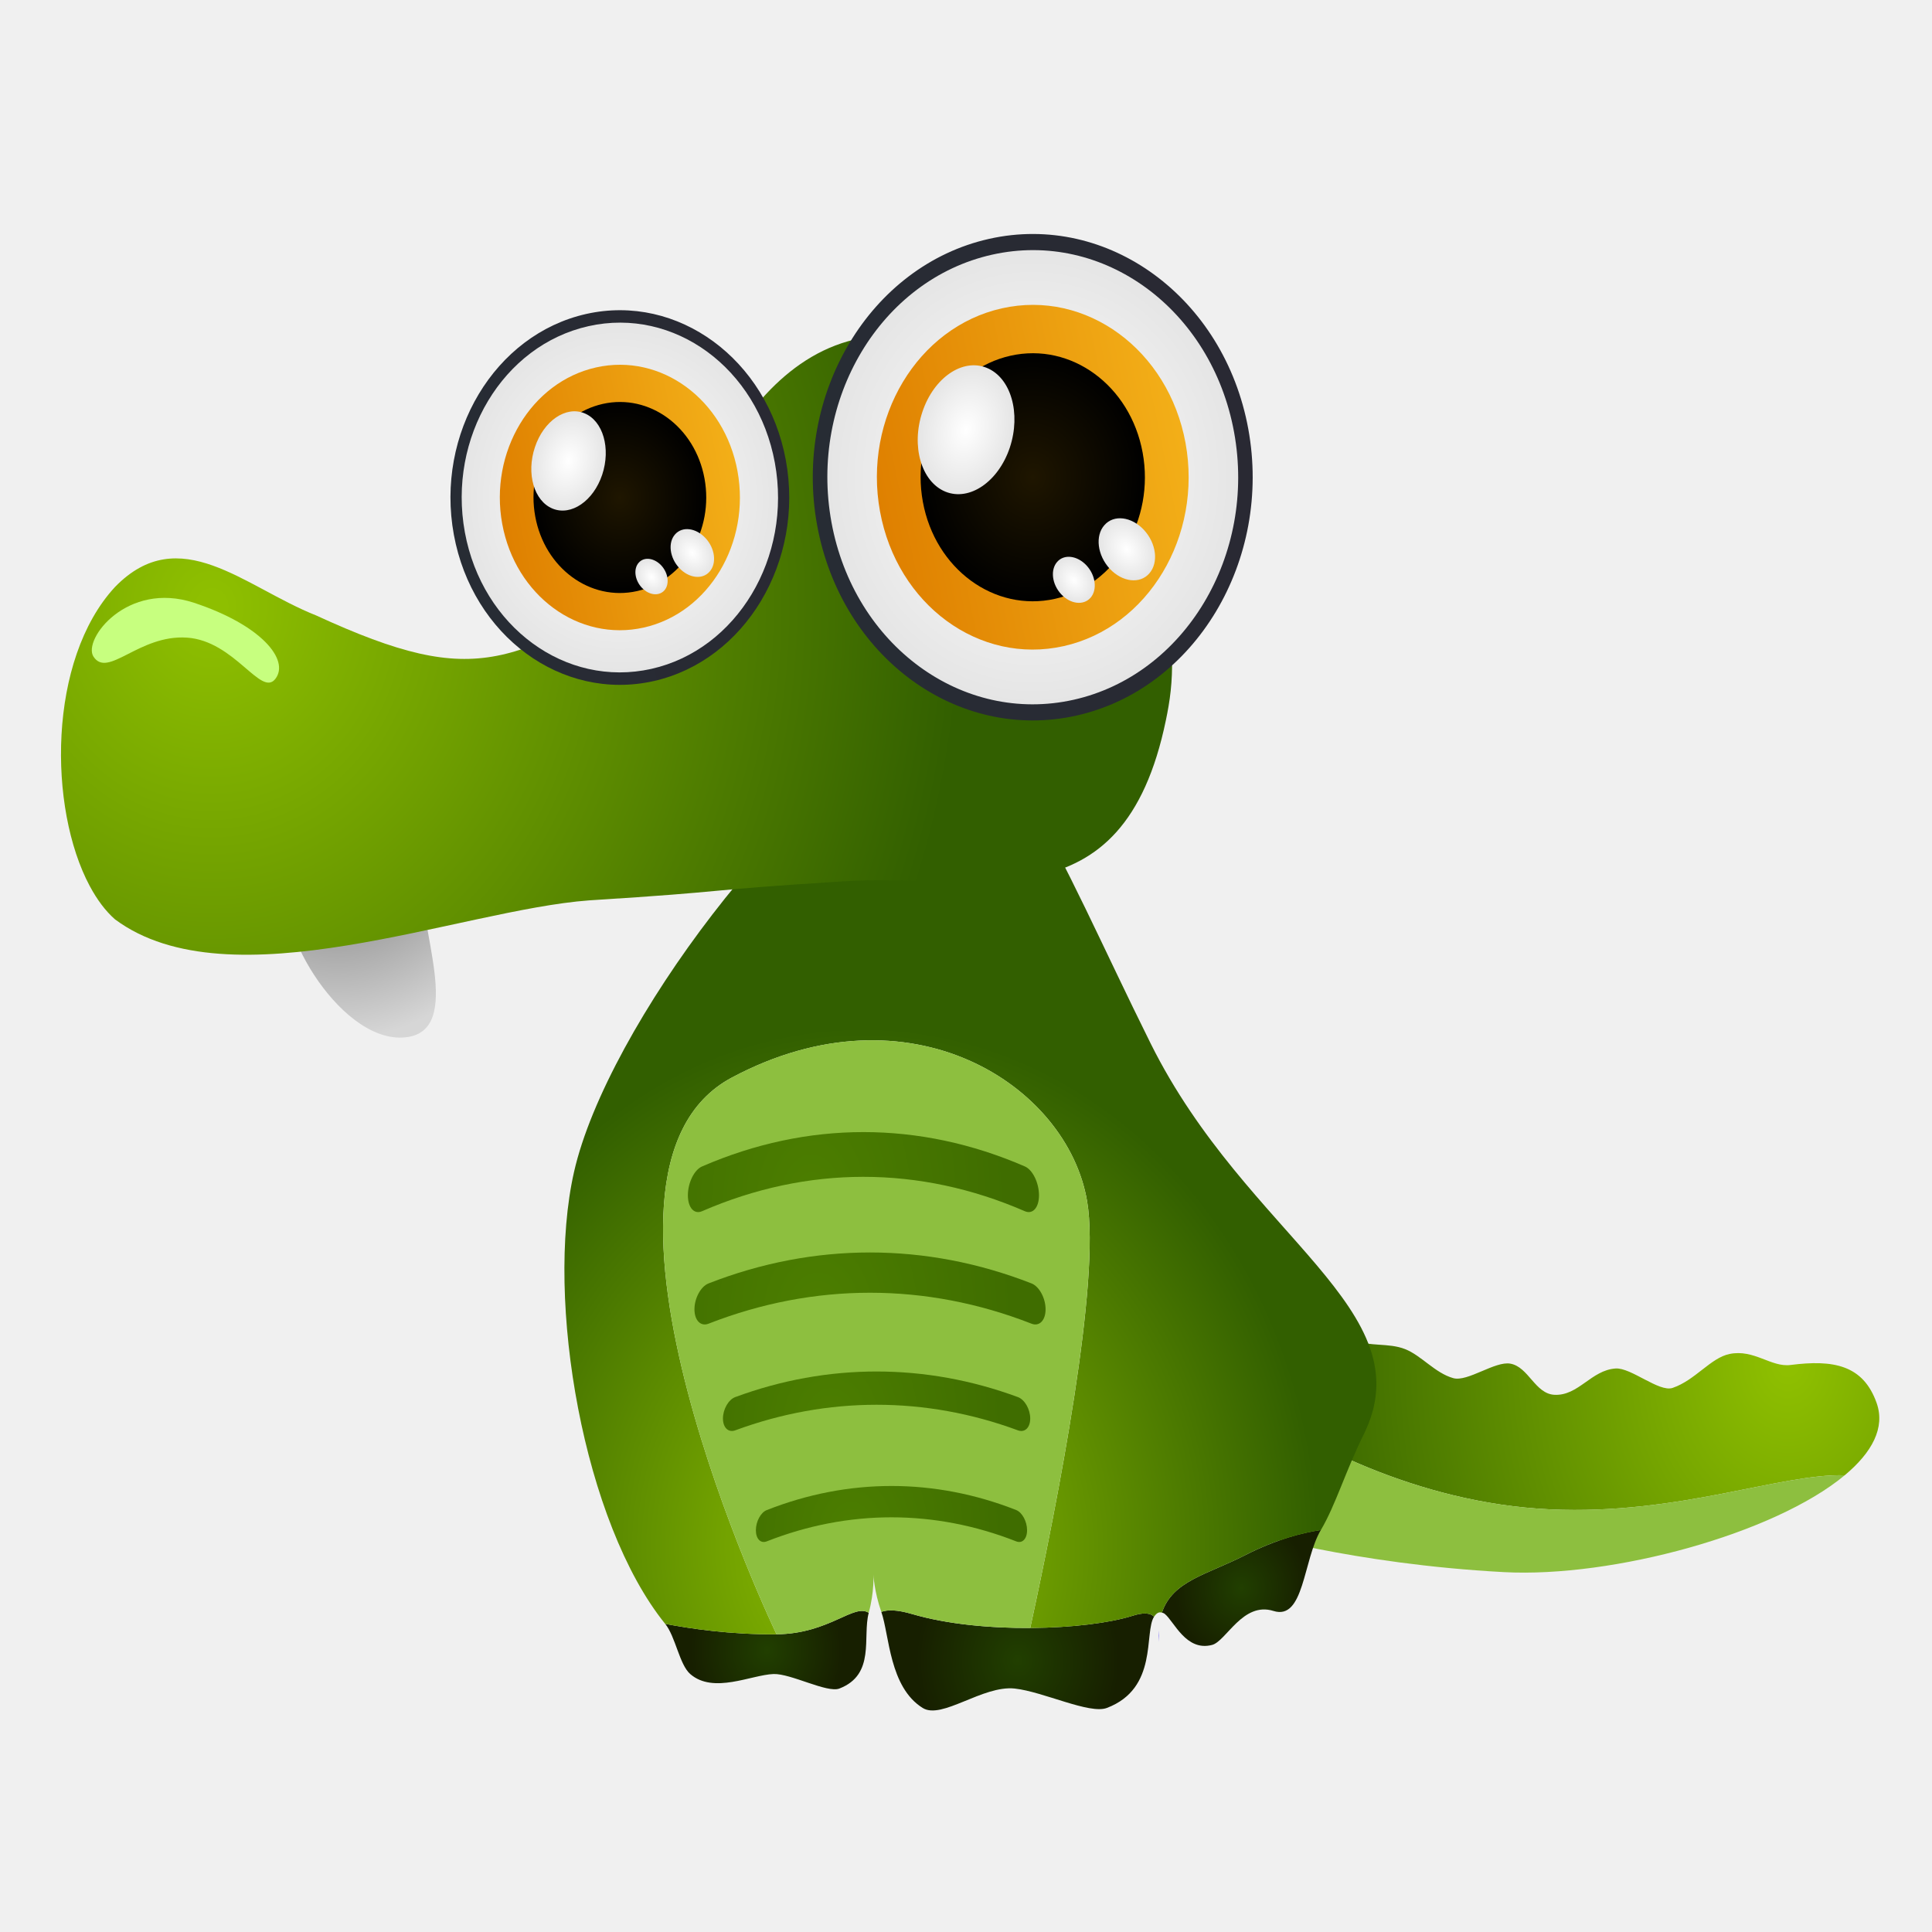
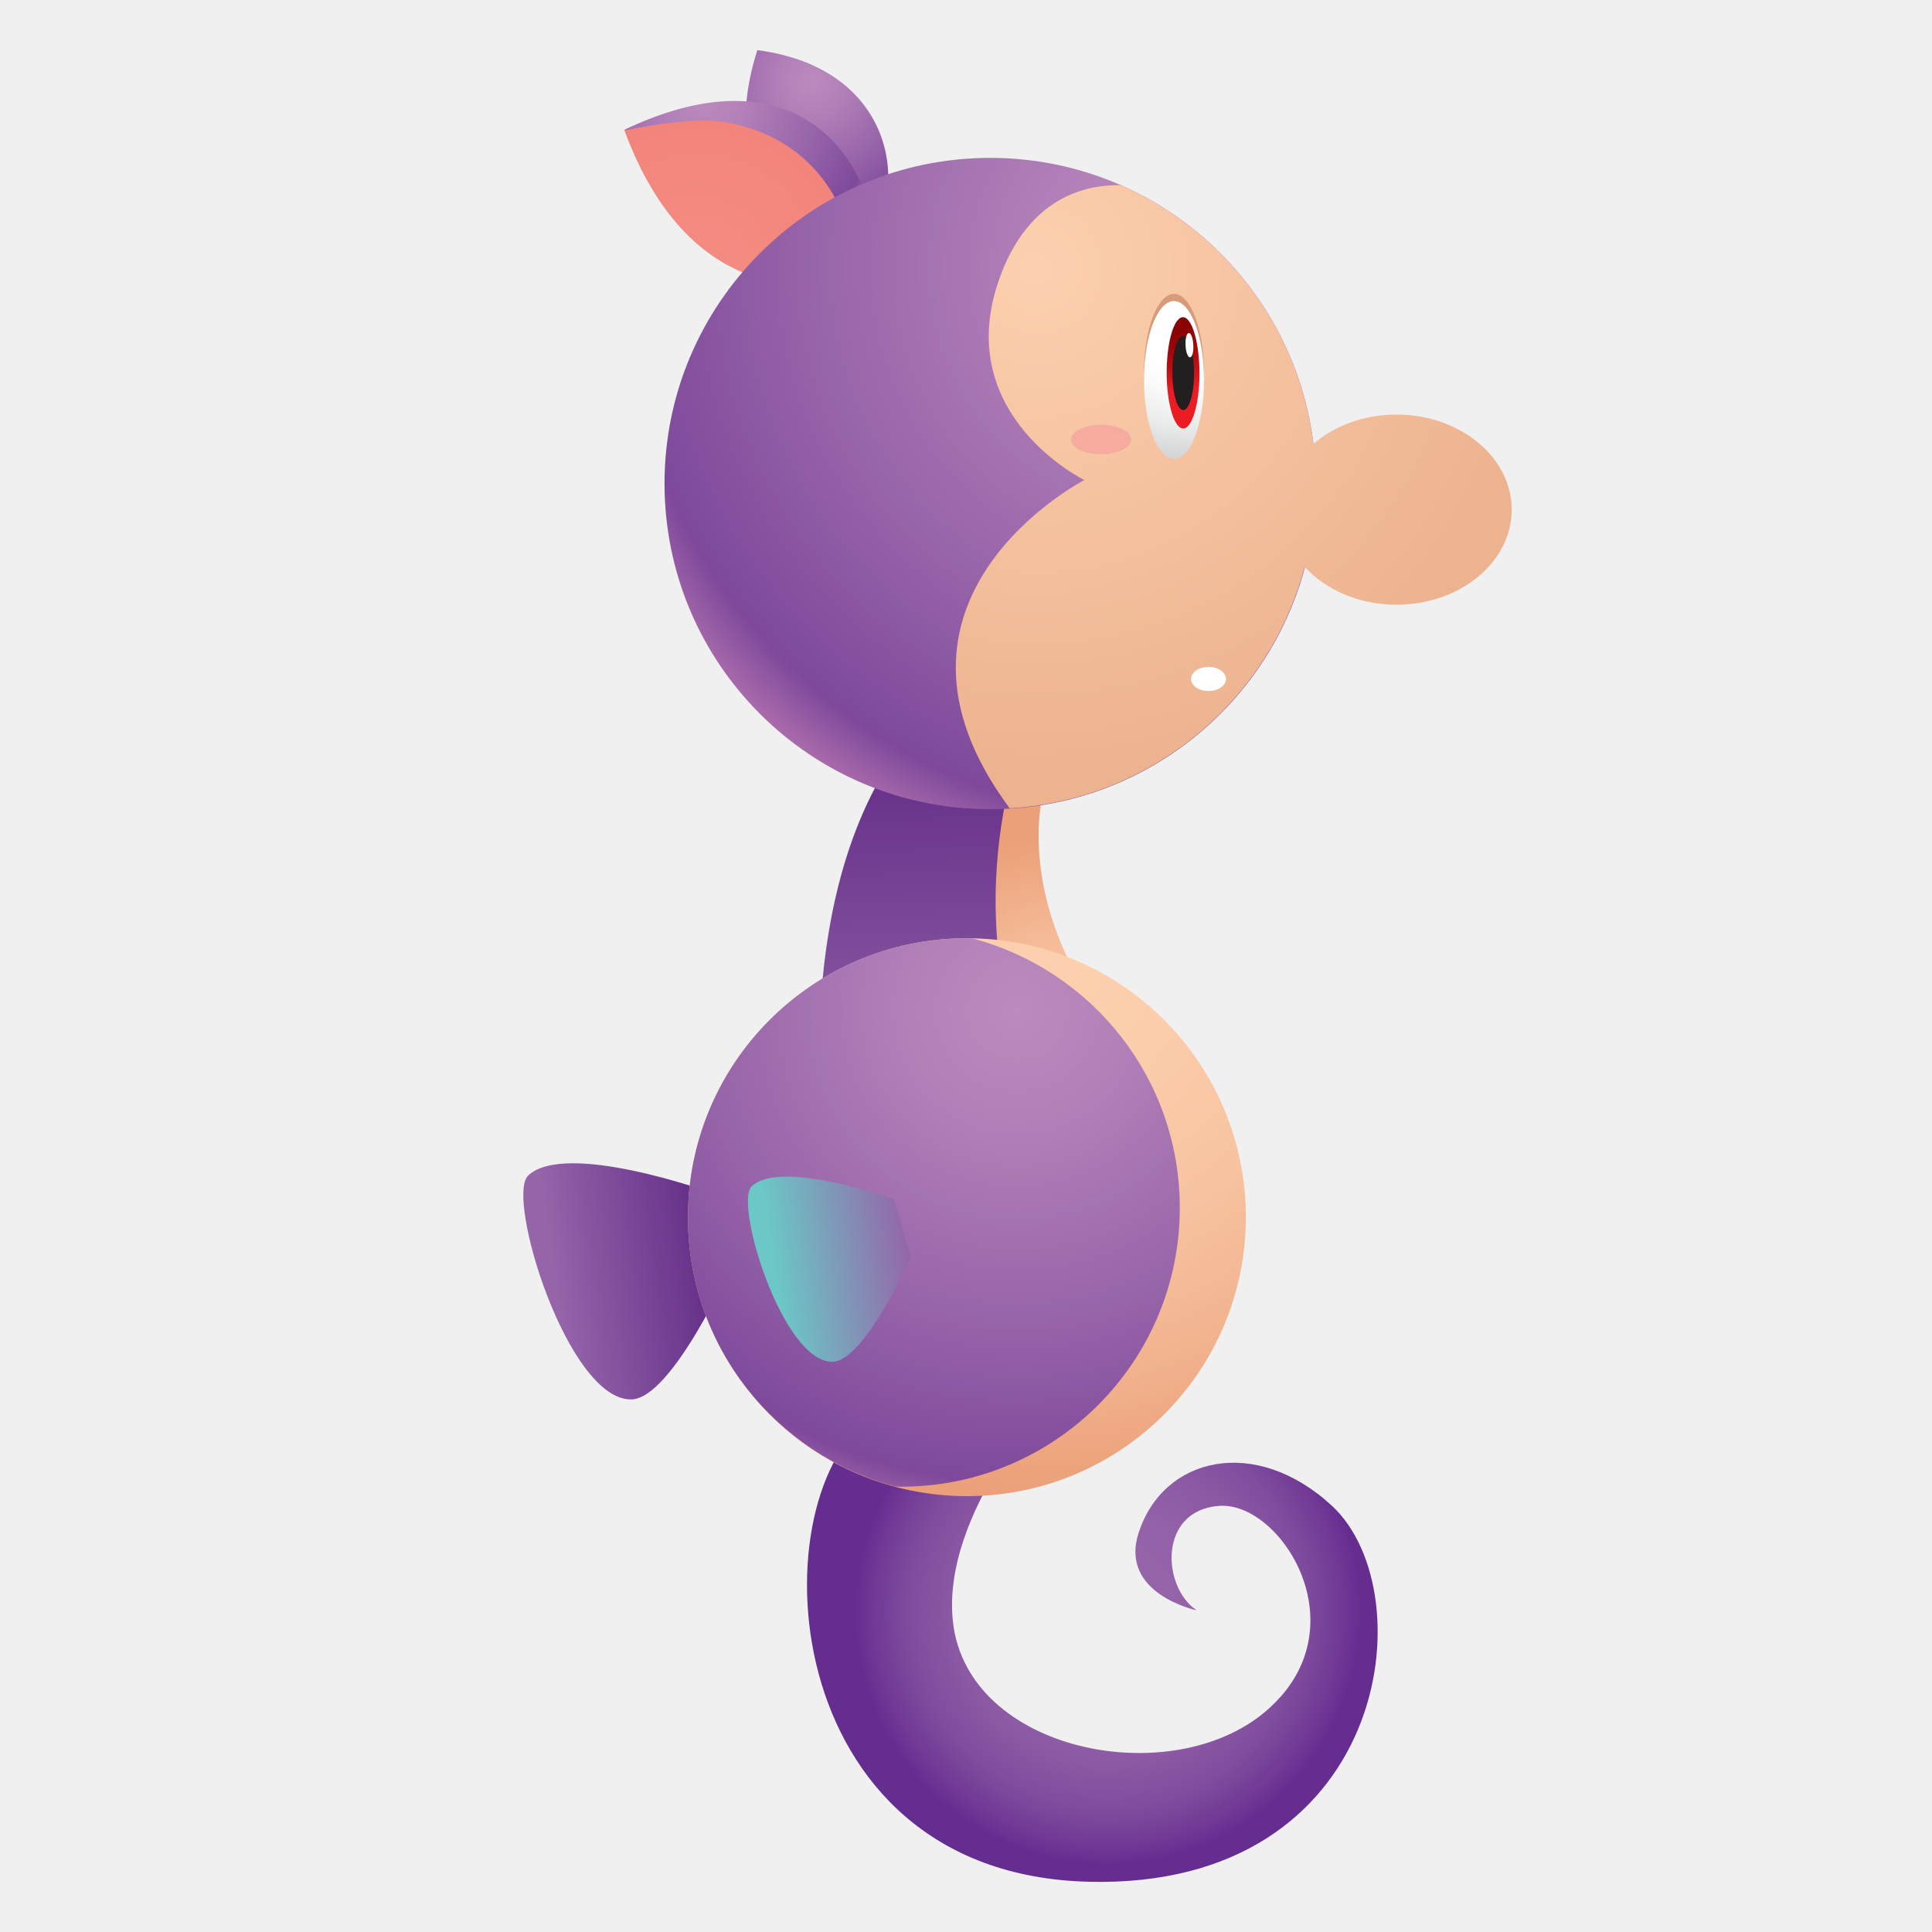
- <svg xmlns="http://www.w3.org/2000/svg" version="1.1" id="图层_1" x="0px" y="0px" width="100px" height="100px" viewBox="0 0 100 100" enable-background="new 0 0 100 100" xml:space="preserve">
+ <svg xmlns="http://www.w3.org/2000/svg" version="1.1" id="图层_1" x="0px" y="0px" width="50px" height="50px" viewBox="0 0 50 50" enable-background="new 0 0 50 50" xml:space="preserve">
  <g>
+     <radialGradient id="SVGID_1_" cx="198.044" cy="-344.847" r="3.104" gradientTransform="matrix(1.0599 0.6877 -0.6877 1.0599 -426.0536 231.4174)" gradientUnits="userSpaceOnUse">
+       <stop offset="0" style="stop-color:#BB8BBE" />
+       <stop offset="0.221" style="stop-color:#B180B8" />
+       <stop offset="0.607" style="stop-color:#9663A9" />
+       <stop offset="0.893" style="stop-color:#7E499B" />
+       <stop offset="1" style="stop-color:#B271AE" />
+     </radialGradient>
+     <path fill="url(#SVGID_1_)" d="M21.203,6.301c0,0-2.812-1.192-1.604-5.004c3.577,0.469,3.876,3.59,2.93,4.812   C21.105,6.513,21.203,6.301,21.203,6.301z" />
+     <radialGradient id="SVGID_2_" cx="192.027" cy="-326.912" r="2.906" gradientTransform="matrix(1.6101 0 0 1.6101 -281.9407 552.7399)" gradientUnits="userSpaceOnUse">
+       <stop offset="0" style="stop-color:#FCD0AF" />
+       <stop offset="1" style="stop-color:#EBA079" />
+     </radialGradient>
+     <path fill="url(#SVGID_2_)" d="M27.018,20.425c0,0-0.73,2.377,1.158,5.365l-3.229,0.245c0,0-0.184-4.818,0.121-5.61   C25.374,19.633,27.018,20.425,27.018,20.425z" />
+     <linearGradient id="SVGID_3_" gradientUnits="userSpaceOnUse" x1="191.252" y1="-325.277" x2="191.039" y2="-332.112" gradientTransform="matrix(1.6101 0 0 1.6101 -282.8929 552.7399)">
+       <stop offset="0" style="stop-color:#9564A9" />
+       <stop offset="1" style="stop-color:#5D2684" />
+     </linearGradient>
+     <path fill="url(#SVGID_3_)" d="M26.287,19.694c0,0-2.255,6.584,2.623,11.277l-7.445-0.126c0,0-1.274-7.006,1.72-11.35   C26.895,14.113,26.287,19.694,26.287,19.694z" />
+     <radialGradient id="SVGID_4_" cx="198.389" cy="-308.272" r="7.995" gradientTransform="matrix(0.8188 0 0 0.8188 -133.7742 294.1174)" gradientUnits="userSpaceOnUse">
+       <stop offset="0" style="stop-color:#9564A9" />
+       <stop offset="0.385" style="stop-color:#9362A8" />
+       <stop offset="0.604" style="stop-color:#8C59A4" />
+       <stop offset="0.781" style="stop-color:#804C9E" />
+       <stop offset="0.935" style="stop-color:#6F3895" />
+       <stop offset="1" style="stop-color:#652D90" />
+     </radialGradient>
+     <path fill="url(#SVGID_4_)" d="M27.264,36.071c0,0-2.916,3.072-2.602,5.903c0.374,3.364,5.65,4.413,8.107,2.304   c2.473-2.122,0.402-5.406-1.203-5.307c-1.598,0.103-1.498,2.103-0.598,2.703c0,0-2.008-0.423-1.502-2   c0.637-1.982,3.027-2.532,5.006-0.703c2.439,2.264,1.455,9.918-6.291,9.729c-8.221-0.201-8.575-10.124-5.558-12.075   C25.297,34.894,27.264,36.071,27.264,36.071z" />
+     <linearGradient id="SVGID_5_" gradientUnits="userSpaceOnUse" x1="184.618" y1="-322.602" x2="187.469" y2="-323.007" gradientTransform="matrix(1.6101 0 0 1.6101 -282.8929 552.7399)">
+       <stop offset="0" style="stop-color:#9564A9" />
+       <stop offset="1" style="stop-color:#5D2684" />
+     </linearGradient>
+     <path fill="url(#SVGID_5_)" d="M18.363,30.851c0,0-3.735-1.34-4.695-0.427c-0.593,0.567,1.037,5.852,2.684,5.792   c1.049-0.039,2.577-3.458,2.577-3.458L18.363,30.851z" />
+     <radialGradient id="SVGID_6_" cx="188.673" cy="-342.24" r="3.103" gradientTransform="matrix(1.6101 0 0 1.6101 -285.5403 553.5817)" gradientUnits="userSpaceOnUse">
+       <stop offset="0" style="stop-color:#BB8BBE" />
+       <stop offset="0.221" style="stop-color:#B180B8" />
+       <stop offset="0.607" style="stop-color:#9663A9" />
+       <stop offset="0.893" style="stop-color:#7E499B" />
+       <stop offset="1" style="stop-color:#B271AE" />
+     </radialGradient>
+     <path fill="url(#SVGID_6_)" d="M21.573,6.462c0,0-2.404,0.743-5.416-3.103c4.15-1.979,6.13,0.361,6.474,2.564   C21.392,7.343,21.573,6.462,21.573,6.462z" />
+     <radialGradient id="SVGID_7_" cx="207.602" cy="24.182" r="5.748" gradientTransform="matrix(0.0892 0.753 0.753 -0.0892 -18.6659 -147.0984)" gradientUnits="userSpaceOnUse">
+       <stop offset="0" style="stop-color:#F48D83" />
+       <stop offset="1" style="stop-color:#F3837A" />
+     </radialGradient>
+     <path fill="url(#SVGID_7_)" d="M18.69,3.15c-0.672-0.104-1.874,0.088-2.529,0.226c1.683,4.567,4.891,3.937,4.891,3.937   s-0.193-0.144,0.356-0.361c0.739-0.462,0.673-0.431,0.583-0.829C21.7,4.844,20.678,3.454,18.69,3.15z" />
+     <radialGradient id="SVGID_8_" cx="192.279" cy="-328.048" r="8.718" gradientTransform="matrix(1.6101 0 0 1.6101 -282.8929 552.7399)" gradientUnits="userSpaceOnUse">
+       <stop offset="0" style="stop-color:#FCD0AF" />
+       <stop offset="0.285" style="stop-color:#FBCDAB" />
+       <stop offset="0.547" style="stop-color:#F7C3A0" />
+       <stop offset="0.799" style="stop-color:#F2B28E" />
+       <stop offset="1" style="stop-color:#EBA079" />
+     </radialGradient>
+     <circle fill="url(#SVGID_8_)" cx="25.023" cy="31.501" r="7.219" />
+     <radialGradient id="SVGID_9_" cx="195.359" cy="-326.59" r="8.496" gradientTransform="matrix(1.6101 0 0 1.6101 -288.22 551.9772)" gradientUnits="userSpaceOnUse">
+       <stop offset="0" style="stop-color:#BB8BBE" />
+       <stop offset="0.221" style="stop-color:#B180B8" />
+       <stop offset="0.607" style="stop-color:#9663A9" />
+       <stop offset="0.893" style="stop-color:#7E499B" />
+       <stop offset="1" style="stop-color:#B271AE" />
+     </radialGradient>
+     <path fill="url(#SVGID_9_)" d="M30.533,31.257c0-3.343-2.271-6.145-5.354-6.968c-0.052,0-0.104-0.007-0.156-0.007   c-3.987,0-7.219,3.232-7.219,7.219c0,3.34,2.273,6.145,5.355,6.967c0.053,0.001,0.103,0.008,0.157,0.008   C27.303,38.476,30.533,35.245,30.533,31.257z" />
+     <radialGradient id="SVGID_10_" cx="194.576" cy="-338.989" r="9.955" gradientTransform="matrix(1.6101 0 0 1.6101 -282.8929 552.7399)" gradientUnits="userSpaceOnUse">
+       <stop offset="0" style="stop-color:#BB8BBE" />
+       <stop offset="0.221" style="stop-color:#B180B8" />
+       <stop offset="0.607" style="stop-color:#9663A9" />
+       <stop offset="0.893" style="stop-color:#7E499B" />
+       <stop offset="1" style="stop-color:#B271AE" />
+     </radialGradient>
+     <circle fill="url(#SVGID_10_)" cx="25.626" cy="12.514" r="8.428" />
+     <radialGradient id="SVGID_11_" cx="192.331" cy="-339.012" r="8.169" gradientTransform="matrix(1.6101 0 0 1.6101 -282.8362 552.7956)" gradientUnits="userSpaceOnUse">
+       <stop offset="0" style="stop-color:#FCD0AF" />
+       <stop offset="1" style="stop-color:#EDB38F" />
+     </radialGradient>
+     <path fill="url(#SVGID_11_)" d="M36.141,10.729c-0.846,0-1.609,0.293-2.152,0.762c-0.365-3.007-2.311-5.525-4.984-6.697   c-1.309-0.029-2.578,0.665-3.195,2.578c-1.099,3.416,2.253,5.051,2.253,5.051s-5.954,3.08-1.932,8.496   c3.684-0.219,6.721-2.801,7.633-6.25c0.545,0.596,1.404,0.981,2.377,0.981c1.646,0,2.982-1.101,2.982-2.459   C39.123,11.831,37.787,10.729,36.141,10.729z" />
    <g>
-       <radialGradient id="SVGID_1_" cx="120.571" cy="106.811" r="28.325" gradientTransform="matrix(0.9602 0 0 1.2251 -23.2173 -60.3309)" gradientUnits="userSpaceOnUse">
-         <stop offset="0.017" style="stop-color:#8EBF00" />
-         <stop offset="1" style="stop-color:#325F00" />
+       <ellipse fill="#D79B7A" cx="30.383" cy="9.648" rx="0.777" ry="2.043" />
+       <radialGradient id="SVGID_12_" cx="5.059" cy="73.991" r="6.416" gradientTransform="matrix(-0.5484 0 0 0.5484 33.4552 -32.1339)" gradientUnits="userSpaceOnUse">
+         <stop offset="0.303" style="stop-color:#FFFFFF" />
+         <stop offset="0.493" style="stop-color:#FAFAFA" />
+         <stop offset="0.733" style="stop-color:#EAEBEB" />
+         <stop offset="0.999" style="stop-color:#D0D2D3" />
+         <stop offset="1" style="stop-color:#D0D2D3" />
      </radialGradient>
-       <path fill="url(#SVGID_1_)" d="M95.48,76.361c1.414-1.177,2.111-2.462,1.652-3.748c-0.697-1.962-2.236-2.247-4.454-1.962    c-1.006,0.13-1.886-0.83-3.154-0.57c-0.979,0.198-1.781,1.361-2.951,1.757c-0.699,0.235-2.15-1.06-2.95-1.005    c-1.264,0.086-1.921,1.422-3.162,1.362c-1.008-0.049-1.342-1.445-2.286-1.613c-0.795-0.143-2.212,0.959-2.955,0.75    c-0.938-0.261-1.653-1.173-2.493-1.502c-0.867-0.342-1.861-0.107-2.608-0.479c-0.81-0.408-1.057-1.893-1.706-2.283    c-1.993-1.201-3.645-1.128-3.645-1.128l-0.166,6.71c2.785,1.871,8.616,5.152,15.651,5.475    C86.886,78.431,92.184,76.257,95.48,76.361z" />
-       <path fill="#8DBF3F" d="M77.845,81.373c5.646,0.298,14.004-1.991,17.636-5.012c-3.297-0.104-8.595,2.069-15.228,1.763    c-7.035-0.322-12.866-3.604-15.651-5.475l-0.161,6.638C64.44,79.287,69.999,80.954,77.845,81.373z" />
+       <ellipse fill="url(#SVGID_12_)" cx="30.383" cy="9.833" rx="0.777" ry="2.042" />
+       <g>
+         <radialGradient id="SVGID_13_" cx="-165.332" cy="333.913" r="2.297" gradientTransform="matrix(0.6249 0.2839 -0.1455 0.9894 182.3272 -275.6505)" gradientUnits="userSpaceOnUse">
+           <stop offset="0.303" style="stop-color:#8A0304" />
+           <stop offset="0.425" style="stop-color:#8F0406" />
+           <stop offset="0.579" style="stop-color:#9F080B" />
+           <stop offset="0.75" style="stop-color:#B90F13" />
+           <stop offset="0.933" style="stop-color:#DD181F" />
+           <stop offset="1" style="stop-color:#EC1C24" />
+         </radialGradient>
+         <path fill="url(#SVGID_13_)" d="M30.609,11.089c0.232,0.023,0.428-0.602,0.434-1.398c0.002-0.794-0.182-1.458-0.416-1.481     c-0.234-0.023-0.426,0.603-0.434,1.398C30.189,10.403,30.375,11.066,30.609,11.089z" />
+         <path fill="#231F20" d="M30.615,10.612c0.154,0.014,0.285-0.401,0.287-0.929c0.004-0.529-0.121-0.969-0.275-0.984     c-0.156-0.014-0.285,0.4-0.287,0.929C30.338,10.156,30.459,10.597,30.615,10.612z" />
+         <path fill="#FFFFFF" d="M30.883,8.927c0.01,0.176-0.027,0.318-0.086,0.32c-0.053,0.006-0.109-0.134-0.115-0.307     c-0.01-0.174,0.029-0.32,0.084-0.321C30.822,8.616,30.875,8.754,30.883,8.927z" />
+       </g>
    </g>
-     <radialGradient id="SVGID_2_" cx="17.452" cy="38.995" r="14.455" gradientTransform="matrix(1 0 0 1.1058 0 -1.2818)" gradientUnits="userSpaceOnUse">
-       <stop offset="0.286" style="stop-color:#909090" />
-       <stop offset="0.747" style="stop-color:#D6D6D6" />
-     </radialGradient>
-     <path fill="url(#SVGID_2_)" d="M15.058,45.789c0,0,2.618-0.741,4.676-1.232c2.055-0.496,2.805-0.991,2.244,0.987   c-0.56,1.978,2.283,7.97-1.121,8.158C17.452,53.891,13.936,47.521,15.058,45.789z" />
-     <g>
-       <path fill="none" d="M59.975,84.382c0.023-0.345,0.076-0.647,0.166-0.913c-0.154-0.052-0.282,0.023-0.406,0.21    C59.887,83.822,59.952,84.064,59.975,84.382z" />
-       <path fill="none" d="M45.238,83.769c0.071-0.146,0.193-0.264,0.379-0.337c-0.381-1.1-0.408-1.938-0.408-1.938    s0.053,0.896-0.244,1.986C45.062,83.544,45.153,83.632,45.238,83.769z" />
-       <radialGradient id="SVGID_3_" cx="64.254" cy="75.487" r="3.484" gradientTransform="matrix(1 0 0 1.1058 0 -1.2818)" gradientUnits="userSpaceOnUse">
-         <stop offset="0" style="stop-color:#213F00" />
-         <stop offset="1" style="stop-color:#171F00" />
-       </radialGradient>
-       <path fill="url(#SVGID_3_)" d="M60.141,83.469c0.046,0.015,0.095,0.023,0.146,0.065c0.48,0.38,1.098,1.962,2.45,1.607    c0.733-0.193,1.592-2.258,3.179-1.758c1.589,0.501,1.528-2.625,2.45-4.19c-0.911,0.137-2.3,0.473-3.928,1.307    C62.455,81.511,60.693,81.823,60.141,83.469z" />
-       <radialGradient id="SVGID_4_" cx="52.676" cy="78.878" r="5.259" gradientTransform="matrix(1 0 0 1.1058 0 -1.2818)" gradientUnits="userSpaceOnUse">
-         <stop offset="0" style="stop-color:#213F00" />
-         <stop offset="1" style="stop-color:#171F00" />
-       </radialGradient>
-       <path fill="url(#SVGID_4_)" d="M47.757,88.403c0.995,0.621,3.106-1.184,4.766-1.004c1.467,0.159,3.875,1.345,4.767,1.004    c2.678-1.015,1.912-3.91,2.445-4.725c-0.201-0.198-0.552-0.227-1.131-0.041c-2.322,0.73-7.763,0.97-11.391-0.094    c-0.781-0.231-1.278-0.232-1.596-0.112C46.038,84.64,46.028,87.324,47.757,88.403z" />
-       <path fill="#351FFF" d="M59.975,84.382c-0.01,0.184-0.01,0.386-0.004,0.599C59.982,84.759,59.986,84.559,59.975,84.382z" />
-       <radialGradient id="SVGID_5_" cx="39.698" cy="78.394" r="3.944" gradientTransform="matrix(1 0 0 1.1058 0 -1.2818)" gradientUnits="userSpaceOnUse">
-         <stop offset="0" style="stop-color:#213F00" />
-         <stop offset="1" style="stop-color:#171F00" />
-       </radialGradient>
-       <path fill="url(#SVGID_5_)" d="M35.726,86.647c1.205,1.047,3.159,0.042,4.313,0c0.893-0.03,2.776,0.995,3.405,0.752    c1.887-0.726,1.186-2.672,1.522-3.919c-0.77-0.505-2.041,1.085-4.771,1.11c-2.391,0.022-4.517-0.3-5.764-0.54    C34.967,84.715,35.166,86.159,35.726,86.647z" />
-     </g>
-     <g>
-       <radialGradient id="SVGID_6_" cx="27.716" cy="67.246" r="23.471" gradientTransform="matrix(0.9973 -0.0812 0.0761 1.1445 12.0257 5.3923)" gradientUnits="userSpaceOnUse">
-         <stop offset="0.017" style="stop-color:#8EBF00" />
-         <stop offset="1" style="stop-color:#325F00" />
-       </radialGradient>
-       <path fill="url(#SVGID_6_)" d="M59.56,54.015c-4.993-10.042-7.663-17.778-12.257-16.065c-6.051,2.254-15.891,15.187-17.593,22.717    c-1.503,6.651,0.499,18.164,4.721,23.385c1.248,0.24,3.374,0.563,5.764,0.54c0,0-11.506-23.925-2.313-28.818    c9.194-4.896,17.366,0.375,18.387,6.4c0.705,4.154-1.503,15.464-2.943,22.09c2.132-0.012,4.105-0.257,5.279-0.625    c0.579-0.186,0.93-0.157,1.131,0.041c0.124-0.187,0.252-0.262,0.406-0.21c0.553-1.646,2.314-1.958,4.298-2.969    c1.628-0.834,3.017-1.17,3.928-1.307c0.768-1.299,1.272-3.041,2.212-4.935C73.787,67.794,64.555,64.055,59.56,54.015z" />
-       <path fill="#8DBF3F" d="M56.268,62.173c-1.021-6.025-9.192-11.296-18.387-6.4c-9.192,4.894,2.313,28.818,2.313,28.818    c2.73-0.025,4.001-1.615,4.771-1.11c0.296-1.091,0.244-1.986,0.244-1.986s0.027,0.838,0.408,1.938    c0.317-0.12,0.814-0.119,1.596,0.112c1.793,0.523,4.028,0.732,6.112,0.719C54.765,77.637,56.973,66.327,56.268,62.173z" />
-     </g>
-     <g>
-       <radialGradient id="SVGID_7_" cx="42.003" cy="181.06" r="10.127" gradientTransform="matrix(1 0 0 1.5551 0 -219.2672)" gradientUnits="userSpaceOnUse">
-         <stop offset="0.017" style="stop-color:#4C7E00" />
-         <stop offset="1" style="stop-color:#3F6D00" />
-       </radialGradient>
-       <path fill="url(#SVGID_7_)" d="M53.778,61.868c0,0.64-0.326,1.001-0.731,0.825c-5.461-2.374-11.25-2.374-16.712,0    c-0.406,0.176-0.73-0.186-0.73-0.825l0,0c0-0.643,0.325-1.315,0.73-1.491c5.462-2.373,11.25-2.373,16.712-0.002    C53.452,60.551,53.778,61.226,53.778,61.868L53.778,61.868z" />
-     </g>
-     <g>
-       <radialGradient id="SVGID_8_" cx="42.344" cy="151.328" r="10.128" gradientTransform="matrix(1 0 0 1.3995 0 -143.6232)" gradientUnits="userSpaceOnUse">
-         <stop offset="0.017" style="stop-color:#4C7E00" />
-         <stop offset="1" style="stop-color:#3F6D00" />
-       </radialGradient>
-       <path fill="url(#SVGID_8_)" d="M54.119,67.771c0,0.576-0.326,0.902-0.729,0.742c-5.464-2.135-11.251-2.135-16.714,0    c-0.405,0.16-0.731-0.166-0.731-0.742l0,0c0-0.576,0.327-1.184,0.731-1.342c5.462-2.135,11.25-2.135,16.714,0    C53.793,66.587,54.119,67.195,54.119,67.771L54.119,67.771z" />
-     </g>
-     <g>
-       <radialGradient id="SVGID_9_" cx="43.02" cy="136.226" r="8.862" gradientTransform="matrix(1 0 0 1.3218 0 -106.3176)" gradientUnits="userSpaceOnUse">
-         <stop offset="0.017" style="stop-color:#4C7E00" />
-         <stop offset="1" style="stop-color:#3F6D00" />
-       </radialGradient>
-       <path fill="url(#SVGID_9_)" d="M53.324,73.421c0,0.478-0.285,0.745-0.64,0.612c-4.779-1.764-9.845-1.764-14.625,0    c-0.354,0.133-0.639-0.135-0.639-0.612l0,0c0-0.477,0.285-0.979,0.639-1.109c4.779-1.765,9.846-1.765,14.625,0    C53.039,72.442,53.324,72.944,53.324,73.421L53.324,73.421z" />
-     </g>
-     <g>
-       <radialGradient id="SVGID_10_" cx="133.086" cy="118.386" r="8.861" gradientTransform="matrix(0.8828 0 0 1.2441 -73.4212 -67.7689)" gradientUnits="userSpaceOnUse">
-         <stop offset="0.017" style="stop-color:#4C7E00" />
-         <stop offset="1" style="stop-color:#3F6D00" />
-       </radialGradient>
-       <path fill="url(#SVGID_10_)" d="M53.161,79.203c0,0.451-0.25,0.702-0.563,0.578c-4.22-1.66-8.691-1.66-12.911,0    c-0.313,0.124-0.563-0.127-0.563-0.578l0,0c0-0.446,0.25-0.919,0.563-1.041c4.22-1.663,8.691-1.663,12.911-0.003    C52.911,78.284,53.161,78.757,53.161,79.203L53.161,79.203z" />
-     </g>
-     <g>
-       <radialGradient id="SVGID_11_" cx="10.967" cy="29.544" r="38.824" gradientTransform="matrix(1 0 0 1.1058 0 -1.2818)" gradientUnits="userSpaceOnUse">
-         <stop offset="0.017" style="stop-color:#8EBF00" />
-         <stop offset="1" style="stop-color:#325F00" />
-       </radialGradient>
-       <path fill="url(#SVGID_11_)" d="M46.053,17.366c-8.172,0-10.99,12.032-10.99,12.032c-8.554,4.917-10.146,6.39-18.698,2.458    c-3.719-1.474-7.066-4.915-10.413-1.474c-3.485,3.768-3.459,11.457-1.308,15.476c0.374,0.7,0.812,1.292,1.308,1.727    c5.95,4.424,17.85-0.491,24.544-0.982c7.81-0.492,5.311-0.492,13.119-0.983c7.066-0.491,14.503,2.459,16.734-8.356    c0.05-0.237,0.094-0.472,0.134-0.706C61.968,28.001,54.226,17.366,46.053,17.366z" />
-       <path fill="#C7FF7F" d="M4.838,33.986c-0.57-0.878,1.735-3.932,5.205-2.786c3.472,1.147,4.958,2.949,4.215,3.932    c-0.743,0.985-2.106-1.965-4.586-2.129C7.192,32.84,5.582,35.132,4.838,33.986z" />
-     </g>
-     <g>
-       <g>
-         <path fill="#FFFFFF" d="M30.488,17.024c4.349-0.974,8.606,2.15,9.487,6.96c0.882,4.813-1.94,9.52-6.29,10.496     c-4.354,0.975-8.609-2.148-9.491-6.961C23.313,22.709,26.133,17.999,30.488,17.024z" />
-         <linearGradient id="SVGID_12_" gradientUnits="userSpaceOnUse" x1="37.89" y1="-40.857" x2="55.5" y2="-40.857" gradientTransform="matrix(0.9801 -0.1985 0.1985 0.9801 -5.5723 75.065)">
-           <stop offset="0" style="stop-color:#272C34" />
-           <stop offset="1" style="stop-color:#292933" />
-         </linearGradient>
-         <path fill="url(#SVGID_12_)" d="M23.491,27.675c0.961,5.241,5.594,8.641,10.336,7.579c4.736-1.062,7.809-6.188,6.849-11.427     c-0.96-5.239-5.594-8.638-10.331-7.577C25.605,17.312,22.532,22.438,23.491,27.675z M24.194,27.518     c-0.881-4.809,1.939-9.52,6.294-10.494c4.349-0.974,8.606,2.15,9.487,6.96c0.882,4.813-1.94,9.52-6.29,10.496     C29.332,35.454,25.076,32.332,24.194,27.518z" />
-       </g>
-       <radialGradient id="SVGID_13_" cx="10.479" cy="-41.539" r="8.185" gradientTransform="matrix(-0.9801 0.2195 0.1985 1.0838 50.6 68.4717)" gradientUnits="userSpaceOnUse">
-         <stop offset="0" style="stop-color:#FFFFFF" />
-         <stop offset="1" style="stop-color:#E5E5E5" />
-       </radialGradient>
-       <path fill="url(#SVGID_13_)" d="M24.061,27.549c0.899,4.9,5.218,8.065,9.651,7.072c4.428-0.992,7.294-5.765,6.395-10.667    c-0.896-4.899-5.217-8.066-9.646-7.072C26.028,17.875,23.164,22.648,24.061,27.549z" />
-       <linearGradient id="SVGID_14_" gradientUnits="userSpaceOnUse" x1="4.498" y1="-40.26" x2="16.978" y2="-40.26" gradientTransform="matrix(-0.9801 0.1985 0.1985 0.9801 50.6 63.078)">
-         <stop offset="0" style="stop-color:#F3AF18" />
-         <stop offset="1" style="stop-color:#DF8000" />
-       </linearGradient>
-       <path fill="url(#SVGID_14_)" d="M25.995,27.114c0.683,3.721,3.962,6.122,7.324,5.369c3.362-0.753,5.535-4.375,4.854-8.096    c-0.68-3.715-3.958-6.122-7.321-5.369C27.491,19.771,25.316,23.398,25.995,27.114z" />
-       <radialGradient id="SVGID_15_" cx="10.479" cy="-41.539" r="4.47" gradientTransform="matrix(-0.9801 0.2195 0.1985 1.0838 50.6 68.4717)" gradientUnits="userSpaceOnUse">
-         <stop offset="0" style="stop-color:#1F1600" />
-         <stop offset="1" style="stop-color:#000000" />
-       </radialGradient>
-       <path fill="url(#SVGID_15_)" d="M27.704,26.732c0.49,2.676,2.85,4.405,5.269,3.863c2.419-0.542,3.982-3.151,3.492-5.827    c-0.489-2.674-2.848-4.404-5.265-3.862C28.778,21.448,27.212,24.059,27.704,26.732z" />
-       <radialGradient id="SVGID_16_" cx="329.258" cy="221.338" r="2.378" gradientTransform="matrix(-0.7324 -0.2987 -0.3459 1.0376 347.1359 -107.456)" gradientUnits="userSpaceOnUse">
-         <stop offset="0" style="stop-color:#FFFFFF" />
-         <stop offset="1" style="stop-color:#E5E5E5" />
-       </radialGradient>
-       <path fill="url(#SVGID_16_)" d="M27.687,23.148c-0.458,1.364-0.045,2.786,0.917,3.179c0.963,0.392,2.111-0.396,2.566-1.756    c0.454-1.367,0.043-2.787-0.919-3.18C29.288,20.995,28.139,21.784,27.687,23.148z" />
-       <radialGradient id="SVGID_17_" cx="-274.125" cy="-186.433" r="1.25" gradientTransform="matrix(-0.5441 0.6189 0.7171 0.7708 20.3743 341.9828)" gradientUnits="userSpaceOnUse">
-         <stop offset="0" style="stop-color:#FFFFFF" />
-         <stop offset="1" style="stop-color:#E5E5E5" />
-       </radialGradient>
-       <path fill="url(#SVGID_17_)" d="M35.155,29.398c0.498,0.534,1.202,0.618,1.576,0.188c0.377-0.425,0.281-1.203-0.214-1.735    c-0.496-0.533-1.202-0.62-1.577-0.191C34.563,28.087,34.66,28.865,35.155,29.398z" />
-       <radialGradient id="SVGID_18_" cx="-235.907" cy="-384.255" r="1.251" gradientTransform="matrix(-0.4036 0.4591 0.5319 0.5718 142.8966 357.8815)" gradientUnits="userSpaceOnUse">
-         <stop offset="0" style="stop-color:#FFFFFF" />
-         <stop offset="1" style="stop-color:#E5E5E5" />
-       </radialGradient>
-       <path fill="url(#SVGID_18_)" d="M33.217,30.415c0.368,0.397,0.891,0.46,1.173,0.142c0.276-0.316,0.204-0.893-0.162-1.29    c-0.369-0.394-0.893-0.459-1.169-0.141C32.78,29.439,32.85,30.02,33.217,30.415z" />
-     </g>
-     <g>
-       <g>
-         <path fill="#FFFFFF" d="M51.382,13.368c5.646-1.265,11.178,2.793,12.319,9.038c1.145,6.25-2.521,12.364-8.169,13.629     c-5.651,1.266-11.179-2.789-12.324-9.039C42.065,20.751,45.729,14.634,51.382,13.368z" />
-         <linearGradient id="SVGID_19_" gradientUnits="userSpaceOnUse" x1="56.416" y1="-37.645" x2="79.282" y2="-37.645" gradientTransform="matrix(0.9801 -0.1985 0.1985 0.9801 -5.5723 75.065)">
-           <stop offset="0" style="stop-color:#272C34" />
-           <stop offset="1" style="stop-color:#292933" />
-         </linearGradient>
-         <path fill="url(#SVGID_19_)" d="M42.297,27.199c1.246,6.804,7.264,11.219,13.421,9.839c6.149-1.376,10.139-8.033,8.893-14.838     c-1.246-6.801-7.264-11.215-13.414-9.837C45.042,13.742,41.051,20.398,42.297,27.199z M43.208,26.996     c-1.143-6.245,2.521-12.362,8.174-13.628c5.646-1.265,11.178,2.793,12.319,9.038c1.145,6.25-2.521,12.364-8.169,13.629     C49.881,37.3,44.353,33.246,43.208,26.996z" />
-       </g>
-       <radialGradient id="SVGID_20_" cx="-10.656" cy="-38.227" r="10.629" gradientTransform="matrix(-0.9801 0.2195 0.1985 1.0838 50.6 68.4717)" gradientUnits="userSpaceOnUse">
-         <stop offset="0" style="stop-color:#FFFFFF" />
-         <stop offset="1" style="stop-color:#E5E5E5" />
-       </radialGradient>
-       <path fill="url(#SVGID_20_)" d="M43.037,27.034c1.166,6.365,6.774,10.474,12.532,9.186c5.751-1.288,9.472-7.487,8.306-13.854    c-1.166-6.363-6.775-10.473-12.528-9.183C45.59,14.472,41.872,20.672,43.037,27.034z" />
-       <linearGradient id="SVGID_21_" gradientUnits="userSpaceOnUse" x1="-18.52" y1="-37.047" x2="-2.314" y2="-37.047" gradientTransform="matrix(-0.9801 0.1985 0.1985 0.9801 50.6 63.078)">
-         <stop offset="0" style="stop-color:#F3AF18" />
-         <stop offset="1" style="stop-color:#DF8000" />
-       </linearGradient>
-       <path fill="url(#SVGID_21_)" d="M45.549,26.471c0.884,4.832,5.142,7.951,9.509,6.972c4.365-0.978,7.188-5.683,6.305-10.514    c-0.886-4.826-5.142-7.947-9.506-6.97C47.488,16.938,44.665,21.646,45.549,26.471z" />
-       <radialGradient id="SVGID_22_" cx="-10.655" cy="-38.227" r="5.804" gradientTransform="matrix(-0.9801 0.2195 0.1985 1.0838 50.6 68.4717)" gradientUnits="userSpaceOnUse">
-         <stop offset="0" style="stop-color:#1F1600" />
-         <stop offset="1" style="stop-color:#000000" />
-       </radialGradient>
-       <path fill="url(#SVGID_22_)" d="M47.767,25.974c0.637,3.476,3.702,5.724,6.844,5.02c3.138-0.704,5.17-4.092,4.532-7.567    c-0.637-3.474-3.699-5.718-6.839-5.015C49.161,19.115,47.13,22.5,47.767,25.974z" />
-       <radialGradient id="SVGID_23_" cx="305.172" cy="212.849" r="3.089" gradientTransform="matrix(-0.7324 -0.2987 -0.3459 1.0376 347.1359 -107.456)" gradientUnits="userSpaceOnUse">
-         <stop offset="0" style="stop-color:#FFFFFF" />
-         <stop offset="1" style="stop-color:#E5E5E5" />
-       </radialGradient>
-       <path fill="url(#SVGID_23_)" d="M47.743,21.319c-0.594,1.77-0.057,3.618,1.192,4.13c1.25,0.508,2.742-0.518,3.333-2.281    c0.589-1.776,0.057-3.621-1.194-4.128C49.824,18.526,48.332,19.549,47.743,21.319z" />
-       <radialGradient id="SVGID_24_" cx="-294.366" cy="-170.428" r="1.622" gradientTransform="matrix(-0.5441 0.6189 0.7171 0.7708 20.3743 341.9828)" gradientUnits="userSpaceOnUse">
-         <stop offset="0" style="stop-color:#FFFFFF" />
-         <stop offset="1" style="stop-color:#E5E5E5" />
-       </radialGradient>
-       <path fill="url(#SVGID_24_)" d="M57.441,29.438c0.646,0.693,1.56,0.801,2.046,0.243c0.491-0.554,0.365-1.561-0.278-2.254    c-0.642-0.691-1.559-0.805-2.046-0.245C56.672,27.734,56.801,28.746,57.441,29.438z" />
-       <radialGradient id="SVGID_25_" cx="-262.03" cy="-362.981" r="1.624" gradientTransform="matrix(-0.4036 0.4591 0.5319 0.5718 142.8966 357.8815)" gradientUnits="userSpaceOnUse">
-         <stop offset="0" style="stop-color:#FFFFFF" />
-         <stop offset="1" style="stop-color:#E5E5E5" />
-       </radialGradient>
-       <path fill="url(#SVGID_25_)" d="M54.925,30.756c0.479,0.516,1.158,0.596,1.522,0.184c0.359-0.414,0.267-1.161-0.21-1.674    c-0.479-0.513-1.156-0.597-1.517-0.185C54.357,29.491,54.448,30.242,54.925,30.756z" />
-     </g>
+     <linearGradient id="SVGID_14_" gradientUnits="userSpaceOnUse" x1="179.231" y1="-328.479" x2="182.081" y2="-328.884" gradientTransform="matrix(1.262 0 0 1.262 -206.1489 447.5054)">
+       <stop offset="0" style="stop-color:#6BC8C6" />
+       <stop offset="1" style="stop-color:#9564A9" />
+     </linearGradient>
+     <path fill="url(#SVGID_14_)" d="M23.134,31.036c0,0-2.927-1.051-3.68-0.334c-0.465,0.443,0.812,4.588,2.102,4.54   c0.824-0.03,2.02-2.711,2.02-2.711L23.134,31.036z" />
+     <ellipse fill="#F7AA9E" cx="28.497" cy="11.375" rx="0.778" ry="0.381" />
+     <ellipse fill="#FFFFFF" cx="31.276" cy="17.572" rx="0.452" ry="0.312" />
  </g>
</svg>
